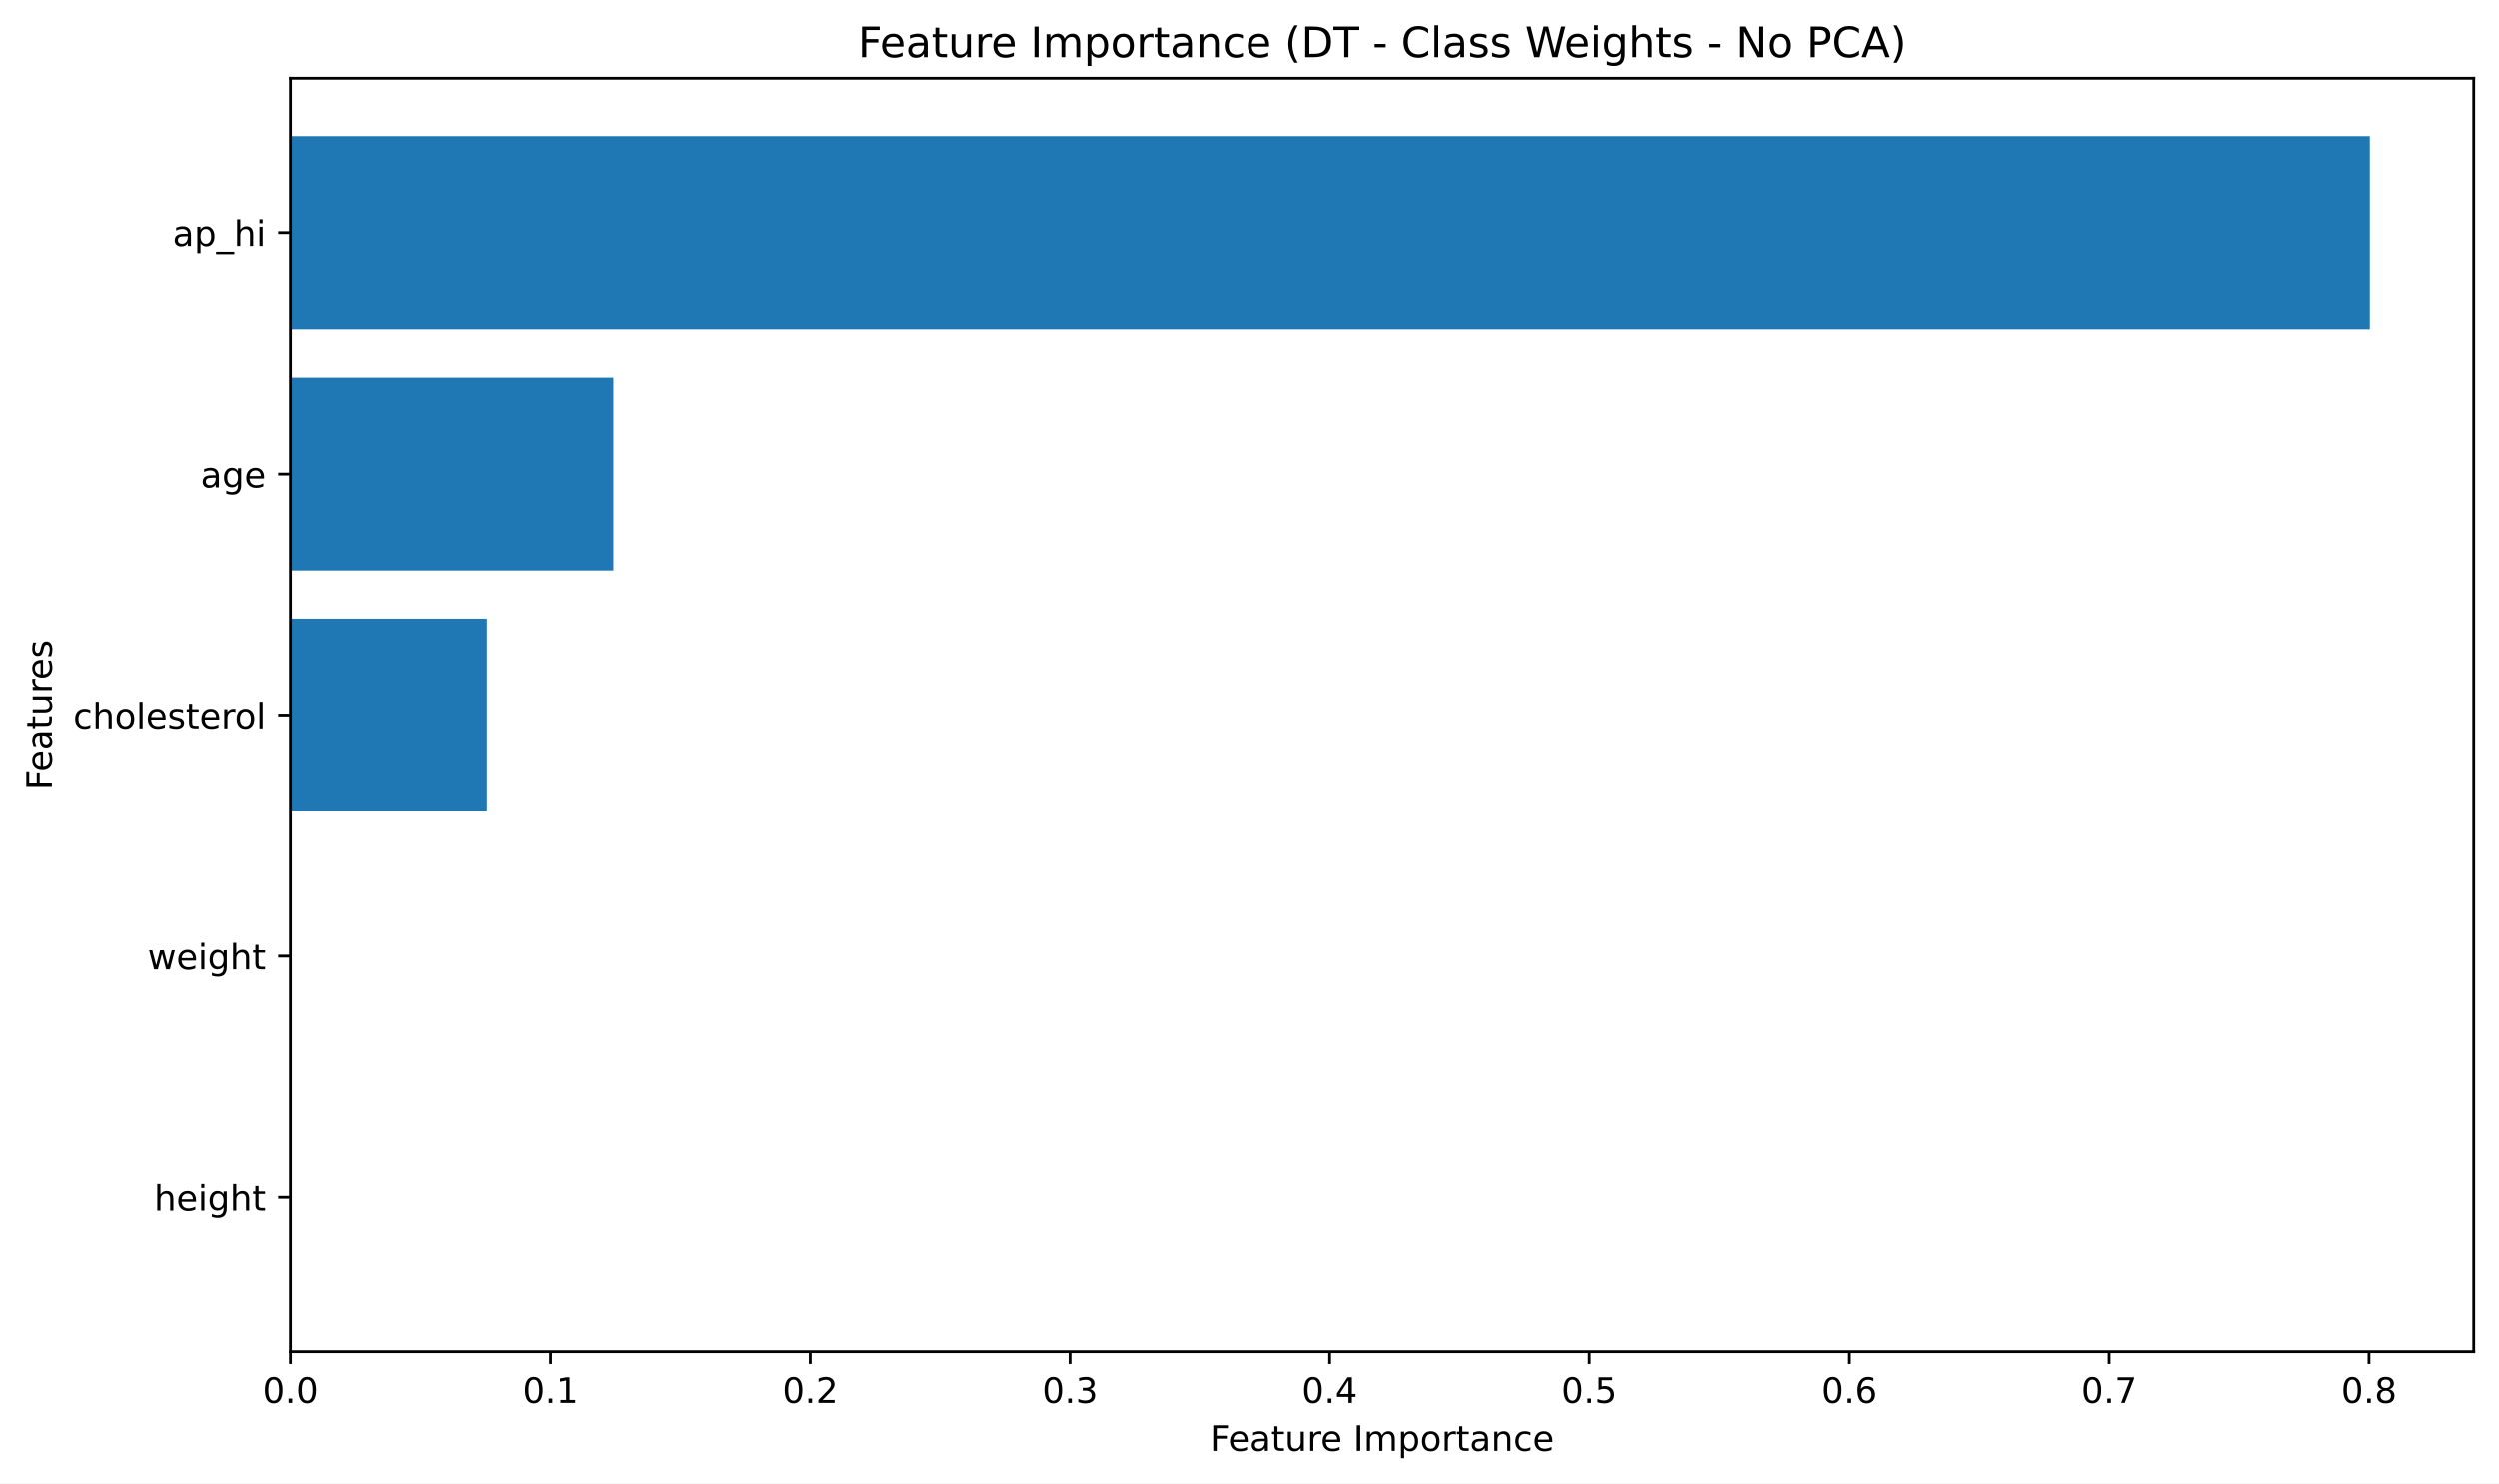
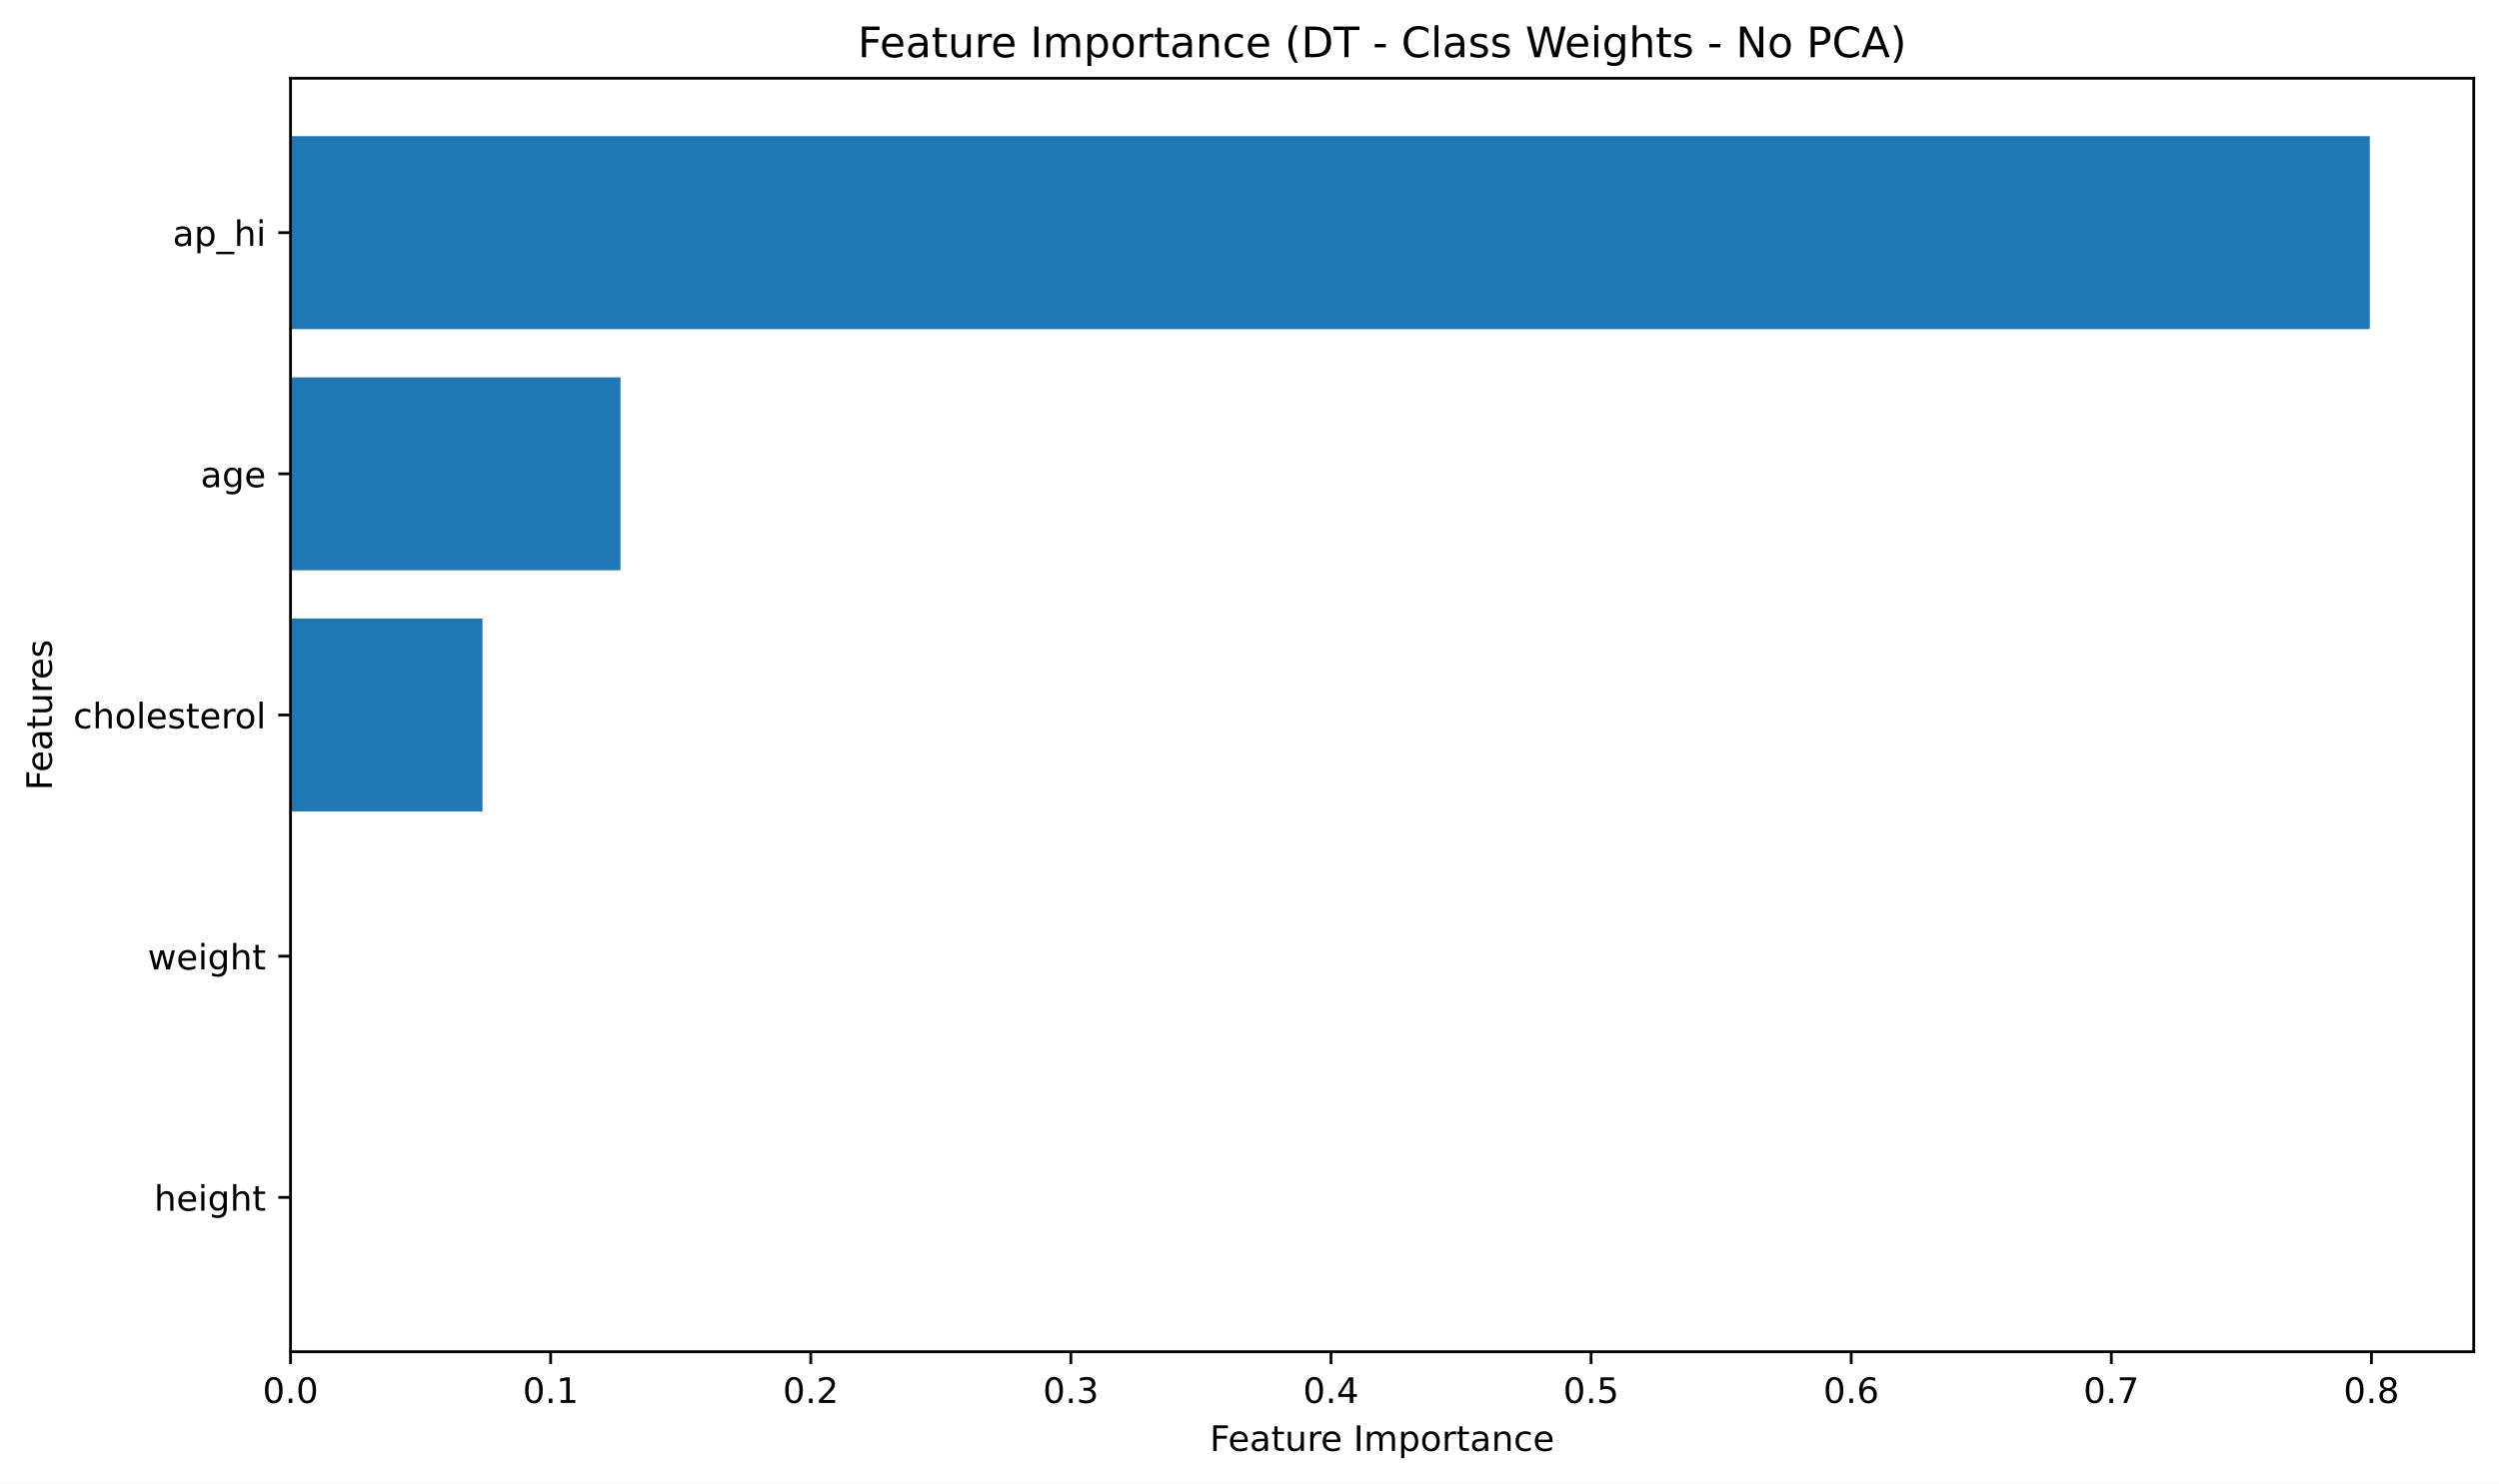
<svg xmlns="http://www.w3.org/2000/svg" xmlns:xlink="http://www.w3.org/1999/xlink" width="712.45pt" height="423.034pt" viewBox="0 0 712.45 423.034" version="1.1">
  <defs>
    <style type="text/css">*{stroke-linejoin: round; stroke-linecap: butt}</style>
  </defs>
  <g id="figure_1">
    <g id="patch_1">
      <path d="M 0 423.034  L 712.45 423.034  L 712.45 0  L 0 0  z " style="fill: #ffffff" />
    </g>
    <g id="axes_1">
      <g id="patch_2">
        <path d="M 82.83 385.478  L 705.25 385.478  L 705.25 22.318  L 82.83 22.318  z " style="fill: #ffffff" />
      </g>
      <g id="patch_3">
-         <path d="M 82.83 38.825  L 675.611 38.825  L 675.611 93.85  L 82.83 93.85  z " clip-path="url(#pd96fc92a2f)" style="fill: #1f77b4" />
+         <path d="M 82.83 38.825  L 675.611 38.825  L 675.611 93.85  L 82.83 93.85  z " clip-path="url(#pe12f8d4a83)" style="fill: #1f77b4" />
      </g>
      <g id="patch_4">
-         <path d="M 82.83 107.606  L 174.821 107.606  L 174.821 162.63  L 82.83 162.63  z " clip-path="url(#pd96fc92a2f)" style="fill: #1f77b4" />
+         <path d="M 82.83 107.606  L 176.896 107.606  L 176.896 162.63  L 82.83 162.63  z " clip-path="url(#pe12f8d4a83)" style="fill: #1f77b4" />
      </g>
      <g id="patch_5">
-         <path d="M 82.83 176.386  L 138.734 176.386  L 138.734 231.41  L 82.83 231.41  z " clip-path="url(#pd96fc92a2f)" style="fill: #1f77b4" />
+         <path d="M 82.83 176.386  L 137.545 176.386  L 137.545 231.41  L 82.83 231.41  z " clip-path="url(#pe12f8d4a83)" style="fill: #1f77b4" />
      </g>
      <g id="patch_6">
-         <path d="M 82.83 245.166  L 82.83 245.166  L 82.83 300.191  L 82.83 300.191  z " clip-path="url(#pd96fc92a2f)" style="fill: #1f77b4" />
+         <path d="M 82.83 245.166  L 82.83 245.166  L 82.83 300.191  L 82.83 300.191  z " clip-path="url(#pe12f8d4a83)" style="fill: #1f77b4" />
      </g>
      <g id="patch_7">
-         <path d="M 82.83 313.947  L 82.83 313.947  L 82.83 368.971  L 82.83 368.971  z " clip-path="url(#pd96fc92a2f)" style="fill: #1f77b4" />
+         <path d="M 82.83 313.947  L 82.83 313.947  L 82.83 368.971  L 82.83 368.971  z " clip-path="url(#pe12f8d4a83)" style="fill: #1f77b4" />
      </g>
      <g id="matplotlib.axis_1">
        <g id="xtick_1">
          <g id="line2d_1">
            <defs>
-               <path id="m97c12faddc" d="M 0 0  L 0 3.5  " style="stroke: #000000; stroke-width: 0.8" />
+               <path id="m2d8f7beb7d" d="M 0 0  L 0 3.5  " style="stroke: #000000; stroke-width: 0.8" />
            </defs>
            <g>
-               <use xlink:href="#m97c12faddc" x="82.83" y="385.478" style="stroke: #000000; stroke-width: 0.8" />
+               <use xlink:href="#m2d8f7beb7d" x="82.83" y="385.478" style="stroke: #000000; stroke-width: 0.8" />
            </g>
          </g>
          <g id="text_1">
            <g transform="translate(74.87812 400.0766) scale(0.1 -0.1)">
              <defs>
                <path id="DejaVuSans-30" d="M 2034 4250  Q 1547 4250 1301 3770  Q 1056 3291 1056 2328  Q 1056 1369 1301 889  Q 1547 409 2034 409  Q 2525 409 2770 889  Q 3016 1369 3016 2328  Q 3016 3291 2770 3770  Q 2525 4250 2034 4250  z M 2034 4750  Q 2819 4750 3233 4129  Q 3647 3509 3647 2328  Q 3647 1150 3233 529  Q 2819 -91 2034 -91  Q 1250 -91 836 529  Q 422 1150 422 2328  Q 422 3509 836 4129  Q 1250 4750 2034 4750  z " transform="scale(0.015625)" />
                <path id="DejaVuSans-2e" d="M 684 794  L 1344 794  L 1344 0  L 684 0  L 684 794  z " transform="scale(0.015625)" />
              </defs>
              <use xlink:href="#DejaVuSans-30" />
              <use xlink:href="#DejaVuSans-2e" transform="translate(63.62305 0)" />
              <use xlink:href="#DejaVuSans-30" transform="translate(95.41016 0)" />
            </g>
          </g>
        </g>
        <g id="xtick_2">
          <g id="line2d_2">
            <g>
-               <use xlink:href="#m97c12faddc" x="156.897" y="385.478" style="stroke: #000000; stroke-width: 0.8" />
+               <use xlink:href="#m2d8f7beb7d" x="156.986" y="385.478" style="stroke: #000000; stroke-width: 0.8" />
            </g>
          </g>
          <g id="text_2">
-             <g transform="translate(148.9458 400.0766) scale(0.1 -0.1)">
+             <g transform="translate(149.0344 400.0766) scale(0.1 -0.1)">
              <defs>
                <path id="DejaVuSans-31" d="M 794 531  L 1825 531  L 1825 4091  L 703 3866  L 703 4441  L 1819 4666  L 2450 4666  L 2450 531  L 3481 531  L 3481 0  L 794 0  L 794 531  z " transform="scale(0.015625)" />
              </defs>
              <use xlink:href="#DejaVuSans-30" />
              <use xlink:href="#DejaVuSans-2e" transform="translate(63.62305 0)" />
              <use xlink:href="#DejaVuSans-31" transform="translate(95.41016 0)" />
            </g>
          </g>
        </g>
        <g id="xtick_3">
          <g id="line2d_3">
            <g>
-               <use xlink:href="#m97c12faddc" x="230.965" y="385.478" style="stroke: #000000; stroke-width: 0.8" />
+               <use xlink:href="#m2d8f7beb7d" x="231.142" y="385.478" style="stroke: #000000; stroke-width: 0.8" />
            </g>
          </g>
          <g id="text_3">
-             <g transform="translate(223.0135 400.0766) scale(0.1 -0.1)">
+             <g transform="translate(223.1907 400.0766) scale(0.1 -0.1)">
              <defs>
                <path id="DejaVuSans-32" d="M 1228 531  L 3431 531  L 3431 0  L 469 0  L 469 531  Q 828 903 1448 1529  Q 2069 2156 2228 2338  Q 2531 2678 2651 2914  Q 2772 3150 2772 3378  Q 2772 3750 2511 3984  Q 2250 4219 1831 4219  Q 1534 4219 1204 4116  Q 875 4013 500 3803  L 500 4441  Q 881 4594 1212 4672  Q 1544 4750 1819 4750  Q 2544 4750 2975 4387  Q 3406 4025 3406 3419  Q 3406 3131 3298 2873  Q 3191 2616 2906 2266  Q 2828 2175 2409 1742  Q 1991 1309 1228 531  z " transform="scale(0.015625)" />
              </defs>
              <use xlink:href="#DejaVuSans-30" />
              <use xlink:href="#DejaVuSans-2e" transform="translate(63.62305 0)" />
              <use xlink:href="#DejaVuSans-32" transform="translate(95.41016 0)" />
            </g>
          </g>
        </g>
        <g id="xtick_4">
          <g id="line2d_4">
            <g>
-               <use xlink:href="#m97c12faddc" x="305.033" y="385.478" style="stroke: #000000; stroke-width: 0.8" />
+               <use xlink:href="#m2d8f7beb7d" x="305.298" y="385.478" style="stroke: #000000; stroke-width: 0.8" />
            </g>
          </g>
          <g id="text_4">
-             <g transform="translate(297.0812 400.0766) scale(0.1 -0.1)">
+             <g transform="translate(297.3469 400.0766) scale(0.1 -0.1)">
              <defs>
                <path id="DejaVuSans-33" d="M 2597 2516  Q 3050 2419 3304 2112  Q 3559 1806 3559 1356  Q 3559 666 3084 287  Q 2609 -91 1734 -91  Q 1441 -91 1130 -33  Q 819 25 488 141  L 488 750  Q 750 597 1062 519  Q 1375 441 1716 441  Q 2309 441 2620 675  Q 2931 909 2931 1356  Q 2931 1769 2642 2001  Q 2353 2234 1838 2234  L 1294 2234  L 1294 2753  L 1863 2753  Q 2328 2753 2575 2939  Q 2822 3125 2822 3475  Q 2822 3834 2567 4026  Q 2313 4219 1838 4219  Q 1578 4219 1281 4162  Q 984 4106 628 3988  L 628 4550  Q 988 4650 1302 4700  Q 1616 4750 1894 4750  Q 2613 4750 3031 4423  Q 3450 4097 3450 3541  Q 3450 3153 3228 2886  Q 3006 2619 2597 2516  z " transform="scale(0.015625)" />
              </defs>
              <use xlink:href="#DejaVuSans-30" />
              <use xlink:href="#DejaVuSans-2e" transform="translate(63.62305 0)" />
              <use xlink:href="#DejaVuSans-33" transform="translate(95.41016 0)" />
            </g>
          </g>
        </g>
        <g id="xtick_5">
          <g id="line2d_5">
            <g>
-               <use xlink:href="#m97c12faddc" x="379.1" y="385.478" style="stroke: #000000; stroke-width: 0.8" />
+               <use xlink:href="#m2d8f7beb7d" x="379.455" y="385.478" style="stroke: #000000; stroke-width: 0.8" />
            </g>
          </g>
          <g id="text_5">
-             <g transform="translate(371.1489 400.0766) scale(0.1 -0.1)">
+             <g transform="translate(371.5032 400.0766) scale(0.1 -0.1)">
              <defs>
                <path id="DejaVuSans-34" d="M 2419 4116  L 825 1625  L 2419 1625  L 2419 4116  z M 2253 4666  L 3047 4666  L 3047 1625  L 3713 1625  L 3713 1100  L 3047 1100  L 3047 0  L 2419 0  L 2419 1100  L 313 1100  L 313 1709  L 2253 4666  z " transform="scale(0.015625)" />
              </defs>
              <use xlink:href="#DejaVuSans-30" />
              <use xlink:href="#DejaVuSans-2e" transform="translate(63.62305 0)" />
              <use xlink:href="#DejaVuSans-34" transform="translate(95.41016 0)" />
            </g>
          </g>
        </g>
        <g id="xtick_6">
          <g id="line2d_6">
            <g>
-               <use xlink:href="#m97c12faddc" x="453.168" y="385.478" style="stroke: #000000; stroke-width: 0.8" />
+               <use xlink:href="#m2d8f7beb7d" x="453.611" y="385.478" style="stroke: #000000; stroke-width: 0.8" />
            </g>
          </g>
          <g id="text_6">
-             <g transform="translate(445.2166 400.0766) scale(0.1 -0.1)">
+             <g transform="translate(445.6595 400.0766) scale(0.1 -0.1)">
              <defs>
                <path id="DejaVuSans-35" d="M 691 4666  L 3169 4666  L 3169 4134  L 1269 4134  L 1269 2991  Q 1406 3038 1543 3061  Q 1681 3084 1819 3084  Q 2600 3084 3056 2656  Q 3513 2228 3513 1497  Q 3513 744 3044 326  Q 2575 -91 1722 -91  Q 1428 -91 1123 -41  Q 819 9 494 109  L 494 744  Q 775 591 1075 516  Q 1375 441 1709 441  Q 2250 441 2565 725  Q 2881 1009 2881 1497  Q 2881 1984 2565 2268  Q 2250 2553 1709 2553  Q 1456 2553 1204 2497  Q 953 2441 691 2322  L 691 4666  z " transform="scale(0.015625)" />
              </defs>
              <use xlink:href="#DejaVuSans-30" />
              <use xlink:href="#DejaVuSans-2e" transform="translate(63.62305 0)" />
              <use xlink:href="#DejaVuSans-35" transform="translate(95.41016 0)" />
            </g>
          </g>
        </g>
        <g id="xtick_7">
          <g id="line2d_7">
            <g>
-               <use xlink:href="#m97c12faddc" x="527.236" y="385.478" style="stroke: #000000; stroke-width: 0.8" />
+               <use xlink:href="#m2d8f7beb7d" x="527.767" y="385.478" style="stroke: #000000; stroke-width: 0.8" />
            </g>
          </g>
          <g id="text_7">
-             <g transform="translate(519.2843 400.0766) scale(0.1 -0.1)">
+             <g transform="translate(519.8157 400.0766) scale(0.1 -0.1)">
              <defs>
                <path id="DejaVuSans-36" d="M 2113 2584  Q 1688 2584 1439 2293  Q 1191 2003 1191 1497  Q 1191 994 1439 701  Q 1688 409 2113 409  Q 2538 409 2786 701  Q 3034 994 3034 1497  Q 3034 2003 2786 2293  Q 2538 2584 2113 2584  z M 3366 4563  L 3366 3988  Q 3128 4100 2886 4159  Q 2644 4219 2406 4219  Q 1781 4219 1451 3797  Q 1122 3375 1075 2522  Q 1259 2794 1537 2939  Q 1816 3084 2150 3084  Q 2853 3084 3261 2657  Q 3669 2231 3669 1497  Q 3669 778 3244 343  Q 2819 -91 2113 -91  Q 1303 -91 875 529  Q 447 1150 447 2328  Q 447 3434 972 4092  Q 1497 4750 2381 4750  Q 2619 4750 2861 4703  Q 3103 4656 3366 4563  z " transform="scale(0.015625)" />
              </defs>
              <use xlink:href="#DejaVuSans-30" />
              <use xlink:href="#DejaVuSans-2e" transform="translate(63.62305 0)" />
              <use xlink:href="#DejaVuSans-36" transform="translate(95.41016 0)" />
            </g>
          </g>
        </g>
        <g id="xtick_8">
          <g id="line2d_8">
            <g>
-               <use xlink:href="#m97c12faddc" x="601.304" y="385.478" style="stroke: #000000; stroke-width: 0.8" />
+               <use xlink:href="#m2d8f7beb7d" x="601.924" y="385.478" style="stroke: #000000; stroke-width: 0.8" />
            </g>
          </g>
          <g id="text_8">
-             <g transform="translate(593.352 400.0766) scale(0.1 -0.1)">
+             <g transform="translate(593.972 400.0766) scale(0.1 -0.1)">
              <defs>
                <path id="DejaVuSans-37" d="M 525 4666  L 3525 4666  L 3525 4397  L 1831 0  L 1172 0  L 2766 4134  L 525 4134  L 525 4666  z " transform="scale(0.015625)" />
              </defs>
              <use xlink:href="#DejaVuSans-30" />
              <use xlink:href="#DejaVuSans-2e" transform="translate(63.62305 0)" />
              <use xlink:href="#DejaVuSans-37" transform="translate(95.41016 0)" />
            </g>
          </g>
        </g>
        <g id="xtick_9">
          <g id="line2d_9">
            <g>
-               <use xlink:href="#m97c12faddc" x="675.371" y="385.478" style="stroke: #000000; stroke-width: 0.8" />
+               <use xlink:href="#m2d8f7beb7d" x="676.08" y="385.478" style="stroke: #000000; stroke-width: 0.8" />
            </g>
          </g>
          <g id="text_9">
-             <g transform="translate(667.4197 400.0766) scale(0.1 -0.1)">
+             <g transform="translate(668.1283 400.0766) scale(0.1 -0.1)">
              <defs>
                <path id="DejaVuSans-38" d="M 2034 2216  Q 1584 2216 1326 1975  Q 1069 1734 1069 1313  Q 1069 891 1326 650  Q 1584 409 2034 409  Q 2484 409 2743 651  Q 3003 894 3003 1313  Q 3003 1734 2745 1975  Q 2488 2216 2034 2216  z M 1403 2484  Q 997 2584 770 2862  Q 544 3141 544 3541  Q 544 4100 942 4425  Q 1341 4750 2034 4750  Q 2731 4750 3128 4425  Q 3525 4100 3525 3541  Q 3525 3141 3298 2862  Q 3072 2584 2669 2484  Q 3125 2378 3379 2068  Q 3634 1759 3634 1313  Q 3634 634 3220 271  Q 2806 -91 2034 -91  Q 1263 -91 848 271  Q 434 634 434 1313  Q 434 1759 690 2068  Q 947 2378 1403 2484  z M 1172 3481  Q 1172 3119 1398 2916  Q 1625 2713 2034 2713  Q 2441 2713 2670 2916  Q 2900 3119 2900 3481  Q 2900 3844 2670 4047  Q 2441 4250 2034 4250  Q 1625 4250 1398 4047  Q 1172 3844 1172 3481  z " transform="scale(0.015625)" />
              </defs>
              <use xlink:href="#DejaVuSans-30" />
              <use xlink:href="#DejaVuSans-2e" transform="translate(63.62305 0)" />
              <use xlink:href="#DejaVuSans-38" transform="translate(95.41016 0)" />
            </g>
          </g>
        </g>
        <g id="text_10">
          <g transform="translate(344.9077 413.7547) scale(0.1 -0.1)">
            <defs>
              <path id="DejaVuSans-46" d="M 628 4666  L 3309 4666  L 3309 4134  L 1259 4134  L 1259 2759  L 3109 2759  L 3109 2228  L 1259 2228  L 1259 0  L 628 0  L 628 4666  z " transform="scale(0.015625)" />
              <path id="DejaVuSans-65" d="M 3597 1894  L 3597 1613  L 953 1613  Q 991 1019 1311 708  Q 1631 397 2203 397  Q 2534 397 2845 478  Q 3156 559 3463 722  L 3463 178  Q 3153 47 2828 -22  Q 2503 -91 2169 -91  Q 1331 -91 842 396  Q 353 884 353 1716  Q 353 2575 817 3079  Q 1281 3584 2069 3584  Q 2775 3584 3186 3129  Q 3597 2675 3597 1894  z M 3022 2063  Q 3016 2534 2758 2815  Q 2500 3097 2075 3097  Q 1594 3097 1305 2825  Q 1016 2553 972 2059  L 3022 2063  z " transform="scale(0.015625)" />
              <path id="DejaVuSans-61" d="M 2194 1759  Q 1497 1759 1228 1600  Q 959 1441 959 1056  Q 959 750 1161 570  Q 1363 391 1709 391  Q 2188 391 2477 730  Q 2766 1069 2766 1631  L 2766 1759  L 2194 1759  z M 3341 1997  L 3341 0  L 2766 0  L 2766 531  Q 2569 213 2275 61  Q 1981 -91 1556 -91  Q 1019 -91 701 211  Q 384 513 384 1019  Q 384 1609 779 1909  Q 1175 2209 1959 2209  L 2766 2209  L 2766 2266  Q 2766 2663 2505 2880  Q 2244 3097 1772 3097  Q 1472 3097 1187 3025  Q 903 2953 641 2809  L 641 3341  Q 956 3463 1253 3523  Q 1550 3584 1831 3584  Q 2591 3584 2966 3190  Q 3341 2797 3341 1997  z " transform="scale(0.015625)" />
              <path id="DejaVuSans-74" d="M 1172 4494  L 1172 3500  L 2356 3500  L 2356 3053  L 1172 3053  L 1172 1153  Q 1172 725 1289 603  Q 1406 481 1766 481  L 2356 481  L 2356 0  L 1766 0  Q 1100 0 847 248  Q 594 497 594 1153  L 594 3053  L 172 3053  L 172 3500  L 594 3500  L 594 4494  L 1172 4494  z " transform="scale(0.015625)" />
              <path id="DejaVuSans-75" d="M 544 1381  L 544 3500  L 1119 3500  L 1119 1403  Q 1119 906 1312 657  Q 1506 409 1894 409  Q 2359 409 2629 706  Q 2900 1003 2900 1516  L 2900 3500  L 3475 3500  L 3475 0  L 2900 0  L 2900 538  Q 2691 219 2414 64  Q 2138 -91 1772 -91  Q 1169 -91 856 284  Q 544 659 544 1381  z M 1991 3584  L 1991 3584  z " transform="scale(0.015625)" />
              <path id="DejaVuSans-72" d="M 2631 2963  Q 2534 3019 2420 3045  Q 2306 3072 2169 3072  Q 1681 3072 1420 2755  Q 1159 2438 1159 1844  L 1159 0  L 581 0  L 581 3500  L 1159 3500  L 1159 2956  Q 1341 3275 1631 3429  Q 1922 3584 2338 3584  Q 2397 3584 2469 3576  Q 2541 3569 2628 3553  L 2631 2963  z " transform="scale(0.015625)" />
              <path id="DejaVuSans-20" transform="scale(0.015625)" />
              <path id="DejaVuSans-49" d="M 628 4666  L 1259 4666  L 1259 0  L 628 0  L 628 4666  z " transform="scale(0.015625)" />
              <path id="DejaVuSans-6d" d="M 3328 2828  Q 3544 3216 3844 3400  Q 4144 3584 4550 3584  Q 5097 3584 5394 3201  Q 5691 2819 5691 2113  L 5691 0  L 5113 0  L 5113 2094  Q 5113 2597 4934 2840  Q 4756 3084 4391 3084  Q 3944 3084 3684 2787  Q 3425 2491 3425 1978  L 3425 0  L 2847 0  L 2847 2094  Q 2847 2600 2669 2842  Q 2491 3084 2119 3084  Q 1678 3084 1418 2786  Q 1159 2488 1159 1978  L 1159 0  L 581 0  L 581 3500  L 1159 3500  L 1159 2956  Q 1356 3278 1631 3431  Q 1906 3584 2284 3584  Q 2666 3584 2933 3390  Q 3200 3197 3328 2828  z " transform="scale(0.015625)" />
              <path id="DejaVuSans-70" d="M 1159 525  L 1159 -1331  L 581 -1331  L 581 3500  L 1159 3500  L 1159 2969  Q 1341 3281 1617 3432  Q 1894 3584 2278 3584  Q 2916 3584 3314 3078  Q 3713 2572 3713 1747  Q 3713 922 3314 415  Q 2916 -91 2278 -91  Q 1894 -91 1617 61  Q 1341 213 1159 525  z M 3116 1747  Q 3116 2381 2855 2742  Q 2594 3103 2138 3103  Q 1681 3103 1420 2742  Q 1159 2381 1159 1747  Q 1159 1113 1420 752  Q 1681 391 2138 391  Q 2594 391 2855 752  Q 3116 1113 3116 1747  z " transform="scale(0.015625)" />
              <path id="DejaVuSans-6f" d="M 1959 3097  Q 1497 3097 1228 2736  Q 959 2375 959 1747  Q 959 1119 1226 758  Q 1494 397 1959 397  Q 2419 397 2687 759  Q 2956 1122 2956 1747  Q 2956 2369 2687 2733  Q 2419 3097 1959 3097  z M 1959 3584  Q 2709 3584 3137 3096  Q 3566 2609 3566 1747  Q 3566 888 3137 398  Q 2709 -91 1959 -91  Q 1206 -91 779 398  Q 353 888 353 1747  Q 353 2609 779 3096  Q 1206 3584 1959 3584  z " transform="scale(0.015625)" />
              <path id="DejaVuSans-6e" d="M 3513 2113  L 3513 0  L 2938 0  L 2938 2094  Q 2938 2591 2744 2837  Q 2550 3084 2163 3084  Q 1697 3084 1428 2787  Q 1159 2491 1159 1978  L 1159 0  L 581 0  L 581 3500  L 1159 3500  L 1159 2956  Q 1366 3272 1645 3428  Q 1925 3584 2291 3584  Q 2894 3584 3203 3211  Q 3513 2838 3513 2113  z " transform="scale(0.015625)" />
              <path id="DejaVuSans-63" d="M 3122 3366  L 3122 2828  Q 2878 2963 2633 3030  Q 2388 3097 2138 3097  Q 1578 3097 1268 2742  Q 959 2388 959 1747  Q 959 1106 1268 751  Q 1578 397 2138 397  Q 2388 397 2633 464  Q 2878 531 3122 666  L 3122 134  Q 2881 22 2623 -34  Q 2366 -91 2075 -91  Q 1284 -91 818 406  Q 353 903 353 1747  Q 353 2603 823 3093  Q 1294 3584 2113 3584  Q 2378 3584 2631 3529  Q 2884 3475 3122 3366  z " transform="scale(0.015625)" />
            </defs>
            <use xlink:href="#DejaVuSans-46" />
            <use xlink:href="#DejaVuSans-65" transform="translate(52.01953 0)" />
            <use xlink:href="#DejaVuSans-61" transform="translate(113.543 0)" />
            <use xlink:href="#DejaVuSans-74" transform="translate(174.8223 0)" />
            <use xlink:href="#DejaVuSans-75" transform="translate(214.0312 0)" />
            <use xlink:href="#DejaVuSans-72" transform="translate(277.4102 0)" />
            <use xlink:href="#DejaVuSans-65" transform="translate(316.2734 0)" />
            <use xlink:href="#DejaVuSans-20" transform="translate(377.7969 0)" />
            <use xlink:href="#DejaVuSans-49" transform="translate(409.584 0)" />
            <use xlink:href="#DejaVuSans-6d" transform="translate(439.0762 0)" />
            <use xlink:href="#DejaVuSans-70" transform="translate(536.4883 0)" />
            <use xlink:href="#DejaVuSans-6f" transform="translate(599.9648 0)" />
            <use xlink:href="#DejaVuSans-72" transform="translate(661.1465 0)" />
            <use xlink:href="#DejaVuSans-74" transform="translate(702.2598 0)" />
            <use xlink:href="#DejaVuSans-61" transform="translate(741.4688 0)" />
            <use xlink:href="#DejaVuSans-6e" transform="translate(802.748 0)" />
            <use xlink:href="#DejaVuSans-63" transform="translate(866.127 0)" />
            <use xlink:href="#DejaVuSans-65" transform="translate(921.1074 0)" />
          </g>
        </g>
      </g>
      <g id="matplotlib.axis_2">
        <g id="ytick_1">
          <g id="line2d_10">
            <defs>
-               <path id="mf8eb9e2325" d="M 0 0  L -3.5 0  " style="stroke: #000000; stroke-width: 0.8" />
+               <path id="mea304495e0" d="M 0 0  L -3.5 0  " style="stroke: #000000; stroke-width: 0.8" />
            </defs>
            <g>
-               <use xlink:href="#mf8eb9e2325" x="82.83" y="66.338" style="stroke: #000000; stroke-width: 0.8" />
+               <use xlink:href="#mea304495e0" x="82.83" y="66.338" style="stroke: #000000; stroke-width: 0.8" />
            </g>
          </g>
          <g id="text_11">
            <g transform="translate(49.2375 70.13674) scale(0.1 -0.1)">
              <defs>
                <path id="DejaVuSans-5f" d="M 3263 -1063  L 3263 -1509  L -63 -1509  L -63 -1063  L 3263 -1063  z " transform="scale(0.015625)" />
                <path id="DejaVuSans-68" d="M 3513 2113  L 3513 0  L 2938 0  L 2938 2094  Q 2938 2591 2744 2837  Q 2550 3084 2163 3084  Q 1697 3084 1428 2787  Q 1159 2491 1159 1978  L 1159 0  L 581 0  L 581 4863  L 1159 4863  L 1159 2956  Q 1366 3272 1645 3428  Q 1925 3584 2291 3584  Q 2894 3584 3203 3211  Q 3513 2838 3513 2113  z " transform="scale(0.015625)" />
                <path id="DejaVuSans-69" d="M 603 3500  L 1178 3500  L 1178 0  L 603 0  L 603 3500  z M 603 4863  L 1178 4863  L 1178 4134  L 603 4134  L 603 4863  z " transform="scale(0.015625)" />
              </defs>
              <use xlink:href="#DejaVuSans-61" />
              <use xlink:href="#DejaVuSans-70" transform="translate(61.2793 0)" />
              <use xlink:href="#DejaVuSans-5f" transform="translate(124.7559 0)" />
              <use xlink:href="#DejaVuSans-68" transform="translate(174.7559 0)" />
              <use xlink:href="#DejaVuSans-69" transform="translate(238.1348 0)" />
            </g>
          </g>
        </g>
        <g id="ytick_2">
          <g id="line2d_11">
            <g>
-               <use xlink:href="#mf8eb9e2325" x="82.83" y="135.118" style="stroke: #000000; stroke-width: 0.8" />
+               <use xlink:href="#mea304495e0" x="82.83" y="135.118" style="stroke: #000000; stroke-width: 0.8" />
            </g>
          </g>
          <g id="text_12">
            <g transform="translate(57.2 138.917) scale(0.1 -0.1)">
              <defs>
                <path id="DejaVuSans-67" d="M 2906 1791  Q 2906 2416 2648 2759  Q 2391 3103 1925 3103  Q 1463 3103 1205 2759  Q 947 2416 947 1791  Q 947 1169 1205 825  Q 1463 481 1925 481  Q 2391 481 2648 825  Q 2906 1169 2906 1791  z M 3481 434  Q 3481 -459 3084 -895  Q 2688 -1331 1869 -1331  Q 1566 -1331 1297 -1286  Q 1028 -1241 775 -1147  L 775 -588  Q 1028 -725 1275 -790  Q 1522 -856 1778 -856  Q 2344 -856 2625 -561  Q 2906 -266 2906 331  L 2906 616  Q 2728 306 2450 153  Q 2172 0 1784 0  Q 1141 0 747 490  Q 353 981 353 1791  Q 353 2603 747 3093  Q 1141 3584 1784 3584  Q 2172 3584 2450 3431  Q 2728 3278 2906 2969  L 2906 3500  L 3481 3500  L 3481 434  z " transform="scale(0.015625)" />
              </defs>
              <use xlink:href="#DejaVuSans-61" />
              <use xlink:href="#DejaVuSans-67" transform="translate(61.2793 0)" />
              <use xlink:href="#DejaVuSans-65" transform="translate(124.7559 0)" />
            </g>
          </g>
        </g>
        <g id="ytick_3">
          <g id="line2d_12">
            <g>
-               <use xlink:href="#mf8eb9e2325" x="82.83" y="203.898" style="stroke: #000000; stroke-width: 0.8" />
+               <use xlink:href="#mea304495e0" x="82.83" y="203.898" style="stroke: #000000; stroke-width: 0.8" />
            </g>
          </g>
          <g id="text_13">
            <g transform="translate(20.87813 207.6973) scale(0.1 -0.1)">
              <defs>
                <path id="DejaVuSans-6c" d="M 603 4863  L 1178 4863  L 1178 0  L 603 0  L 603 4863  z " transform="scale(0.015625)" />
                <path id="DejaVuSans-73" d="M 2834 3397  L 2834 2853  Q 2591 2978 2328 3040  Q 2066 3103 1784 3103  Q 1356 3103 1142 2972  Q 928 2841 928 2578  Q 928 2378 1081 2264  Q 1234 2150 1697 2047  L 1894 2003  Q 2506 1872 2764 1633  Q 3022 1394 3022 966  Q 3022 478 2636 193  Q 2250 -91 1575 -91  Q 1294 -91 989 -36  Q 684 19 347 128  L 347 722  Q 666 556 975 473  Q 1284 391 1588 391  Q 1994 391 2212 530  Q 2431 669 2431 922  Q 2431 1156 2273 1281  Q 2116 1406 1581 1522  L 1381 1569  Q 847 1681 609 1914  Q 372 2147 372 2553  Q 372 3047 722 3315  Q 1072 3584 1716 3584  Q 2034 3584 2315 3537  Q 2597 3491 2834 3397  z " transform="scale(0.015625)" />
              </defs>
              <use xlink:href="#DejaVuSans-63" />
              <use xlink:href="#DejaVuSans-68" transform="translate(54.98047 0)" />
              <use xlink:href="#DejaVuSans-6f" transform="translate(118.3594 0)" />
              <use xlink:href="#DejaVuSans-6c" transform="translate(179.541 0)" />
              <use xlink:href="#DejaVuSans-65" transform="translate(207.3242 0)" />
              <use xlink:href="#DejaVuSans-73" transform="translate(268.8477 0)" />
              <use xlink:href="#DejaVuSans-74" transform="translate(320.9473 0)" />
              <use xlink:href="#DejaVuSans-65" transform="translate(360.1562 0)" />
              <use xlink:href="#DejaVuSans-72" transform="translate(421.6797 0)" />
              <use xlink:href="#DejaVuSans-6f" transform="translate(460.543 0)" />
              <use xlink:href="#DejaVuSans-6c" transform="translate(521.7246 0)" />
            </g>
          </g>
        </g>
        <g id="ytick_4">
          <g id="line2d_13">
            <g>
-               <use xlink:href="#mf8eb9e2325" x="82.83" y="272.678" style="stroke: #000000; stroke-width: 0.8" />
+               <use xlink:href="#mea304495e0" x="82.83" y="272.678" style="stroke: #000000; stroke-width: 0.8" />
            </g>
          </g>
          <g id="text_14">
            <g transform="translate(42.11406 276.4776) scale(0.1 -0.1)">
              <defs>
                <path id="DejaVuSans-77" d="M 269 3500  L 844 3500  L 1563 769  L 2278 3500  L 2956 3500  L 3675 769  L 4391 3500  L 4966 3500  L 4050 0  L 3372 0  L 2619 2869  L 1863 0  L 1184 0  L 269 3500  z " transform="scale(0.015625)" />
              </defs>
              <use xlink:href="#DejaVuSans-77" />
              <use xlink:href="#DejaVuSans-65" transform="translate(81.78711 0)" />
              <use xlink:href="#DejaVuSans-69" transform="translate(143.3105 0)" />
              <use xlink:href="#DejaVuSans-67" transform="translate(171.0938 0)" />
              <use xlink:href="#DejaVuSans-68" transform="translate(234.5703 0)" />
              <use xlink:href="#DejaVuSans-74" transform="translate(297.9492 0)" />
            </g>
          </g>
        </g>
        <g id="ytick_5">
          <g id="line2d_14">
            <g>
-               <use xlink:href="#mf8eb9e2325" x="82.83" y="341.459" style="stroke: #000000; stroke-width: 0.8" />
+               <use xlink:href="#mea304495e0" x="82.83" y="341.459" style="stroke: #000000; stroke-width: 0.8" />
            </g>
          </g>
          <g id="text_15">
            <g transform="translate(43.95469 345.2579) scale(0.1 -0.1)">
              <use xlink:href="#DejaVuSans-68" />
              <use xlink:href="#DejaVuSans-65" transform="translate(63.37891 0)" />
              <use xlink:href="#DejaVuSans-69" transform="translate(124.9023 0)" />
              <use xlink:href="#DejaVuSans-67" transform="translate(152.6855 0)" />
              <use xlink:href="#DejaVuSans-68" transform="translate(216.1621 0)" />
              <use xlink:href="#DejaVuSans-74" transform="translate(279.541 0)" />
            </g>
          </g>
        </g>
        <g id="text_16">
          <g transform="translate(14.79844 225.3927) rotate(-90) scale(0.1 -0.1)">
            <use xlink:href="#DejaVuSans-46" />
            <use xlink:href="#DejaVuSans-65" transform="translate(52.01953 0)" />
            <use xlink:href="#DejaVuSans-61" transform="translate(113.543 0)" />
            <use xlink:href="#DejaVuSans-74" transform="translate(174.8223 0)" />
            <use xlink:href="#DejaVuSans-75" transform="translate(214.0312 0)" />
            <use xlink:href="#DejaVuSans-72" transform="translate(277.4102 0)" />
            <use xlink:href="#DejaVuSans-65" transform="translate(316.2734 0)" />
            <use xlink:href="#DejaVuSans-73" transform="translate(377.7969 0)" />
          </g>
        </g>
      </g>
      <g id="patch_8">
        <path d="M 82.83 385.478  L 82.83 22.318  " style="fill: none; stroke: #000000; stroke-width: 0.8; stroke-linejoin: miter; stroke-linecap: square" />
      </g>
      <g id="patch_9">
        <path d="M 705.25 385.478  L 705.25 22.318  " style="fill: none; stroke: #000000; stroke-width: 0.8; stroke-linejoin: miter; stroke-linecap: square" />
      </g>
      <g id="patch_10">
        <path d="M 82.83 385.478  L 705.25 385.478  " style="fill: none; stroke: #000000; stroke-width: 0.8; stroke-linejoin: miter; stroke-linecap: square" />
      </g>
      <g id="patch_11">
        <path d="M 82.83 22.318  L 705.25 22.318  " style="fill: none; stroke: #000000; stroke-width: 0.8; stroke-linejoin: miter; stroke-linecap: square" />
      </g>
      <g id="text_17">
        <g transform="translate(244.5525 16.31812) scale(0.12 -0.12)">
          <defs>
            <path id="DejaVuSans-28" d="M 1984 4856  Q 1566 4138 1362 3434  Q 1159 2731 1159 2009  Q 1159 1288 1364 580  Q 1569 -128 1984 -844  L 1484 -844  Q 1016 -109 783 600  Q 550 1309 550 2009  Q 550 2706 781 3412  Q 1013 4119 1484 4856  L 1984 4856  z " transform="scale(0.015625)" />
            <path id="DejaVuSans-44" d="M 1259 4147  L 1259 519  L 2022 519  Q 2988 519 3436 956  Q 3884 1394 3884 2338  Q 3884 3275 3436 3711  Q 2988 4147 2022 4147  L 1259 4147  z M 628 4666  L 1925 4666  Q 3281 4666 3915 4102  Q 4550 3538 4550 2338  Q 4550 1131 3912 565  Q 3275 0 1925 0  L 628 0  L 628 4666  z " transform="scale(0.015625)" />
            <path id="DejaVuSans-54" d="M -19 4666  L 3928 4666  L 3928 4134  L 2272 4134  L 2272 0  L 1638 0  L 1638 4134  L -19 4134  L -19 4666  z " transform="scale(0.015625)" />
            <path id="DejaVuSans-2d" d="M 313 2009  L 1997 2009  L 1997 1497  L 313 1497  L 313 2009  z " transform="scale(0.015625)" />
            <path id="DejaVuSans-43" d="M 4122 4306  L 4122 3641  Q 3803 3938 3442 4084  Q 3081 4231 2675 4231  Q 1875 4231 1450 3742  Q 1025 3253 1025 2328  Q 1025 1406 1450 917  Q 1875 428 2675 428  Q 3081 428 3442 575  Q 3803 722 4122 1019  L 4122 359  Q 3791 134 3420 21  Q 3050 -91 2638 -91  Q 1578 -91 968 557  Q 359 1206 359 2328  Q 359 3453 968 4101  Q 1578 4750 2638 4750  Q 3056 4750 3426 4639  Q 3797 4528 4122 4306  z " transform="scale(0.015625)" />
            <path id="DejaVuSans-57" d="M 213 4666  L 850 4666  L 1831 722  L 2809 4666  L 3519 4666  L 4500 722  L 5478 4666  L 6119 4666  L 4947 0  L 4153 0  L 3169 4050  L 2175 0  L 1381 0  L 213 4666  z " transform="scale(0.015625)" />
            <path id="DejaVuSans-4e" d="M 628 4666  L 1478 4666  L 3547 763  L 3547 4666  L 4159 4666  L 4159 0  L 3309 0  L 1241 3903  L 1241 0  L 628 0  L 628 4666  z " transform="scale(0.015625)" />
            <path id="DejaVuSans-50" d="M 1259 4147  L 1259 2394  L 2053 2394  Q 2494 2394 2734 2622  Q 2975 2850 2975 3272  Q 2975 3691 2734 3919  Q 2494 4147 2053 4147  L 1259 4147  z M 628 4666  L 2053 4666  Q 2838 4666 3239 4311  Q 3641 3956 3641 3272  Q 3641 2581 3239 2228  Q 2838 1875 2053 1875  L 1259 1875  L 1259 0  L 628 0  L 628 4666  z " transform="scale(0.015625)" />
            <path id="DejaVuSans-41" d="M 2188 4044  L 1331 1722  L 3047 1722  L 2188 4044  z M 1831 4666  L 2547 4666  L 4325 0  L 3669 0  L 3244 1197  L 1141 1197  L 716 0  L 50 0  L 1831 4666  z " transform="scale(0.015625)" />
            <path id="DejaVuSans-29" d="M 513 4856  L 1013 4856  Q 1481 4119 1714 3412  Q 1947 2706 1947 2009  Q 1947 1309 1714 600  Q 1481 -109 1013 -844  L 513 -844  Q 928 -128 1133 580  Q 1338 1288 1338 2009  Q 1338 2731 1133 3434  Q 928 4138 513 4856  z " transform="scale(0.015625)" />
          </defs>
          <use xlink:href="#DejaVuSans-46" />
          <use xlink:href="#DejaVuSans-65" transform="translate(52.01953 0)" />
          <use xlink:href="#DejaVuSans-61" transform="translate(113.543 0)" />
          <use xlink:href="#DejaVuSans-74" transform="translate(174.8223 0)" />
          <use xlink:href="#DejaVuSans-75" transform="translate(214.0312 0)" />
          <use xlink:href="#DejaVuSans-72" transform="translate(277.4102 0)" />
          <use xlink:href="#DejaVuSans-65" transform="translate(316.2734 0)" />
          <use xlink:href="#DejaVuSans-20" transform="translate(377.7969 0)" />
          <use xlink:href="#DejaVuSans-49" transform="translate(409.584 0)" />
          <use xlink:href="#DejaVuSans-6d" transform="translate(439.0762 0)" />
          <use xlink:href="#DejaVuSans-70" transform="translate(536.4883 0)" />
          <use xlink:href="#DejaVuSans-6f" transform="translate(599.9648 0)" />
          <use xlink:href="#DejaVuSans-72" transform="translate(661.1465 0)" />
          <use xlink:href="#DejaVuSans-74" transform="translate(702.2598 0)" />
          <use xlink:href="#DejaVuSans-61" transform="translate(741.4688 0)" />
          <use xlink:href="#DejaVuSans-6e" transform="translate(802.748 0)" />
          <use xlink:href="#DejaVuSans-63" transform="translate(866.127 0)" />
          <use xlink:href="#DejaVuSans-65" transform="translate(921.1074 0)" />
          <use xlink:href="#DejaVuSans-20" transform="translate(982.6309 0)" />
          <use xlink:href="#DejaVuSans-28" transform="translate(1014.418 0)" />
          <use xlink:href="#DejaVuSans-44" transform="translate(1053.432 0)" />
          <use xlink:href="#DejaVuSans-54" transform="translate(1130.434 0)" />
          <use xlink:href="#DejaVuSans-20" transform="translate(1191.518 0)" />
          <use xlink:href="#DejaVuSans-2d" transform="translate(1223.305 0)" />
          <use xlink:href="#DejaVuSans-20" transform="translate(1259.389 0)" />
          <use xlink:href="#DejaVuSans-43" transform="translate(1291.176 0)" />
          <use xlink:href="#DejaVuSans-6c" transform="translate(1361 0)" />
          <use xlink:href="#DejaVuSans-61" transform="translate(1388.783 0)" />
          <use xlink:href="#DejaVuSans-73" transform="translate(1450.062 0)" />
          <use xlink:href="#DejaVuSans-73" transform="translate(1502.162 0)" />
          <use xlink:href="#DejaVuSans-20" transform="translate(1554.262 0)" />
          <use xlink:href="#DejaVuSans-57" transform="translate(1586.049 0)" />
          <use xlink:href="#DejaVuSans-65" transform="translate(1679.051 0)" />
          <use xlink:href="#DejaVuSans-69" transform="translate(1740.574 0)" />
          <use xlink:href="#DejaVuSans-67" transform="translate(1768.357 0)" />
          <use xlink:href="#DejaVuSans-68" transform="translate(1831.834 0)" />
          <use xlink:href="#DejaVuSans-74" transform="translate(1895.213 0)" />
          <use xlink:href="#DejaVuSans-73" transform="translate(1934.422 0)" />
          <use xlink:href="#DejaVuSans-20" transform="translate(1986.521 0)" />
          <use xlink:href="#DejaVuSans-2d" transform="translate(2018.309 0)" />
          <use xlink:href="#DejaVuSans-20" transform="translate(2054.393 0)" />
          <use xlink:href="#DejaVuSans-4e" transform="translate(2086.18 0)" />
          <use xlink:href="#DejaVuSans-6f" transform="translate(2160.984 0)" />
          <use xlink:href="#DejaVuSans-20" transform="translate(2222.166 0)" />
          <use xlink:href="#DejaVuSans-50" transform="translate(2253.953 0)" />
          <use xlink:href="#DejaVuSans-43" transform="translate(2314.256 0)" />
          <use xlink:href="#DejaVuSans-41" transform="translate(2384.08 0)" />
          <use xlink:href="#DejaVuSans-29" transform="translate(2452.488 0)" />
        </g>
      </g>
    </g>
  </g>
  <defs>
-     <clipPath id="pd96fc92a2f">
+     <clipPath id="pe12f8d4a83">
      <rect x="82.83" y="22.318" width="622.42" height="363.16" />
    </clipPath>
  </defs>
</svg>
